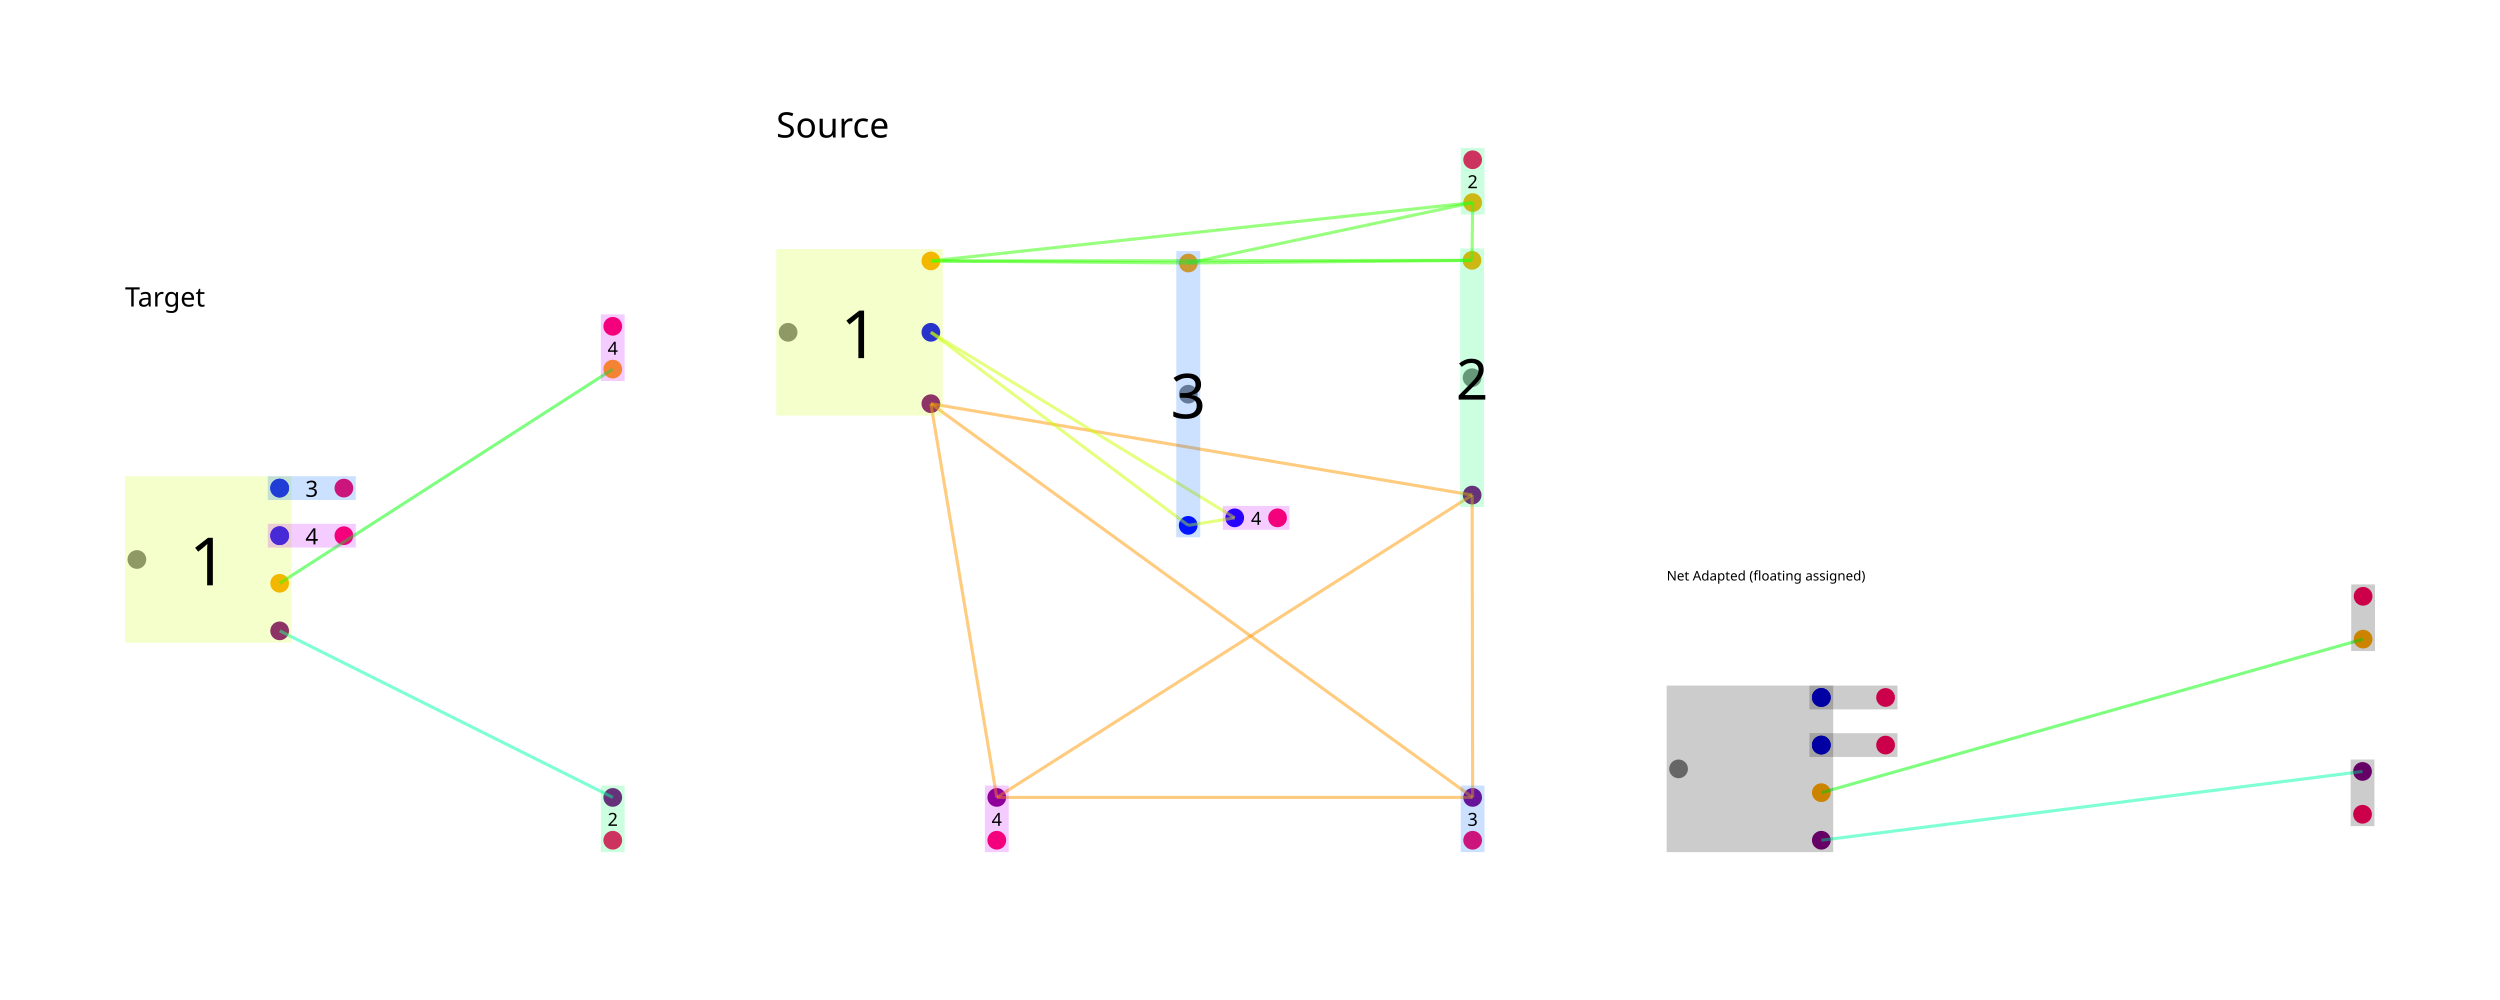
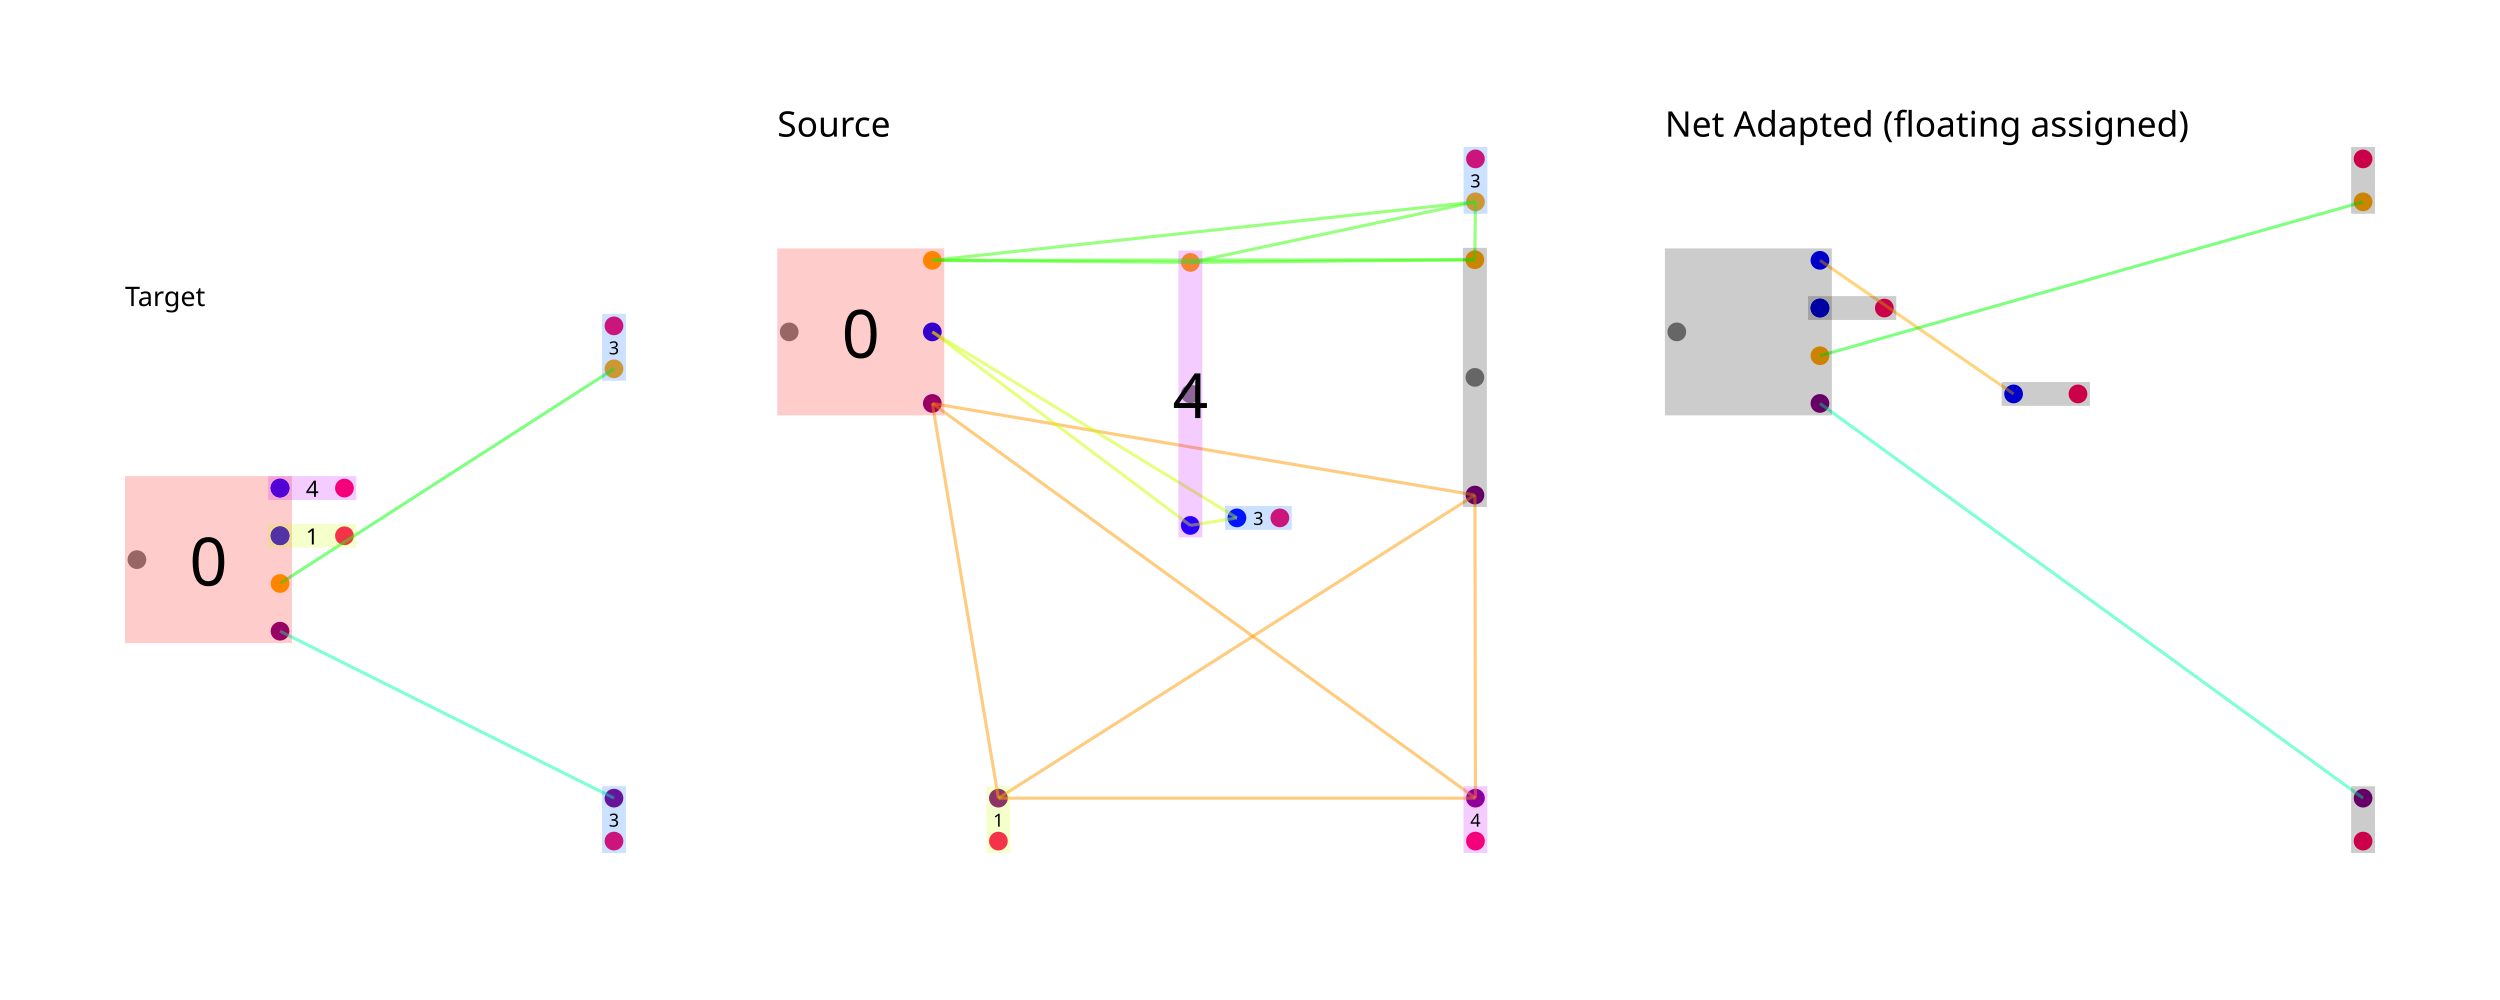
<svg xmlns="http://www.w3.org/2000/svg" width="800" height="320" viewBox="0 0 800 320">
  <rect width="100%" height="100%" fill="white" />
  <g>
-     <circle data-type="point" data-label="schematic_component_0_center component_center center_schematic_component_0" data-x="0" data-y="0" cx="43.807" cy="179.035" r="3" fill="gray" />
-   </g>
-   <g>
-     <circle data-type="point" data-label="schematic_port_0 normal unnamedsubcircuit7_connectivity_net0" data-x="0.6000000000000001" data-y="0.30000000000000004" cx="89.49" cy="156.193" r="3" fill="blue" />
-   </g>
-   <g>
-     <circle data-type="point" data-label="schematic_port_1 normal unnamedsubcircuit7_connectivity_net1" data-x="0.6000000000000001" data-y="0.09999999999999998" cx="89.49" cy="171.421" r="3" fill="blue" />
-   </g>
-   <g>
-     <circle data-type="point" data-label="schematic_port_2 vcc unnamedsubcircuit7_connectivity_net2" data-x="0.6000000000000001" data-y="-0.10000000000000003" cx="89.49" cy="186.648" r="3" fill="orange" />
-   </g>
-   <g>
-     <circle data-type="point" data-label="schematic_port_3 gnd unnamedsubcircuit7_connectivity_net3" data-x="0.6000000000000001" data-y="-0.30000000000000004" cx="89.49" cy="201.876" r="3" fill="purple" />
-   </g>
-   <g>
-     <circle data-type="point" data-label="schematic_net_label_0_pin gnd unnamedsubcircuit7_connectivity_net3" data-x="2" data-y="-1" cx="196.083" cy="255.173" r="3" fill="purple" />
-   </g>
-   <g>
-     <circle data-type="point" data-label="schematic_net_label_0_center netlabel_center schematic_net_label_0_center" data-x="2" data-y="-1.18" cx="196.083" cy="268.878" r="3" fill="hsl(338.4, 100%, 50%, 1)" />
-   </g>
-   <g>
-     <circle data-type="point" data-label="schematic_net_label_1_pin vcc unnamedsubcircuit7_connectivity_net2" data-x="2" data-y="0.8" cx="196.083" cy="118.124" r="3" fill="orange" />
-   </g>
-   <g>
-     <circle data-type="point" data-label="schematic_net_label_1_center netlabel_center schematic_net_label_1_center" data-x="2" data-y="0.98" cx="196.083" cy="104.419" r="3" fill="hsl(338.4, 100%, 50%, 1)" />
-   </g>
-   <g>
-     <circle data-type="point" data-label="schematic_net_label_2_pin normal unnamedsubcircuit7_connectivity_net0" data-x="0.6000000000000001" data-y="0.30000000000000004" cx="89.49" cy="156.193" r="3" fill="blue" />
-   </g>
-   <g>
-     <circle data-type="point" data-label="schematic_net_label_2_center netlabel_center schematic_net_label_2_center" data-x="0.8700000000000001" data-y="0.30000000000000004" cx="110.047" cy="156.193" r="3" fill="hsl(338.4, 100%, 50%, 1)" />
-   </g>
-   <g>
-     <circle data-type="point" data-label="schematic_net_label_3_pin normal unnamedsubcircuit7_connectivity_net1" data-x="0.6000000000000001" data-y="0.09999999999999998" cx="89.49" cy="171.421" r="3" fill="blue" />
-   </g>
-   <g>
-     <circle data-type="point" data-label="schematic_net_label_3_center netlabel_center schematic_net_label_3_center" data-x="0.8700000000000001" data-y="0.09999999999999998" cx="110.047" cy="171.421" r="3" fill="hsl(338.4, 100%, 50%, 1)" />
-   </g>
-   <g>
-     <circle data-type="point" data-label="schematic_component_0_center component_center center_schematic_component_0" data-x="2.736982540428231" data-y="0.9547950420240321" cx="252.196" cy="106.338" r="3" fill="gray" />
-   </g>
-   <g>
-     <circle data-type="point" data-label="schematic_port_0 gnd unnamedsubcircuit83_connectivity_net3" data-x="3.336982540428231" data-y="0.654795042024032" cx="297.879" cy="129.18" r="3" fill="purple" />
-   </g>
-   <g>
-     <circle data-type="point" data-label="schematic_port_1 normal unnamedsubcircuit83_connectivity_net1" data-x="3.336982540428231" data-y="0.9547950420240321" cx="297.879" cy="106.338" r="3" fill="blue" />
-   </g>
-   <g>
-     <circle data-type="point" data-label="schematic_port_2 vcc unnamedsubcircuit83_connectivity_net2" data-x="3.336982540428231" data-y="1.2547950420240321" cx="297.879" cy="83.497" r="3" fill="orange" />
-   </g>
-   <g>
-     <circle data-type="point" data-label="schematic_component_1_center component_center center_schematic_component_1" data-x="5.6116183458540805" data-y="0.7639923882821401" cx="471.065" cy="120.866" r="3" fill="gray" />
-   </g>
-   <g>
-     <circle data-type="point" data-label="schematic_port_3 vcc unnamedsubcircuit83_connectivity_net2" data-x="5.61134499585408" data-y="1.25725668828214" cx="471.044" cy="83.309" r="3" fill="orange" />
-   </g>
-   <g>
-     <circle data-type="point" data-label="schematic_port_4 gnd unnamedsubcircuit83_connectivity_net3" data-x="5.611891695854081" data-y="0.2707280882821401" cx="471.086" cy="158.422" r="3" fill="purple" />
-   </g>
-   <g>
-     <circle data-type="point" data-label="schematic_component_2_center component_center center_schematic_component_2" data-x="4.418793728406097" data-y="0.6946845352018942" cx="380.246" cy="126.143" r="3" fill="gray" />
-   </g>
-   <g>
-     <circle data-type="point" data-label="schematic_port_5 normal unnamedsubcircuit83_connectivity_net1" data-x="4.418520478406098" data-y="0.14339383520189397" cx="380.225" cy="168.117" r="3" fill="blue" />
-   </g>
-   <g>
-     <circle data-type="point" data-label="schematic_port_6 vcc unnamedsubcircuit83_connectivity_net2" data-x="4.4190669784060965" data-y="1.2459752352018945" cx="380.266" cy="84.168" r="3" fill="orange" />
-   </g>
-   <g>
-     <circle data-type="point" data-label="schematic_net_label_0_pin vcc unnamedsubcircuit83_connectivity_net2" data-x="5.614024435947429" data-y="1.5000000000000002" cx="471.248" cy="64.827" r="3" fill="orange" />
-   </g>
-   <g>
-     <circle data-type="point" data-label="schematic_net_label_0_center netlabel_center schematic_net_label_0_center" data-x="5.614024435947429" data-y="1.6800000000000002" cx="471.248" cy="51.122" r="3" fill="hsl(338.4, 100%, 50%, 1)" />
-   </g>
-   <g>
-     <circle data-type="point" data-label="schematic_net_label_1_pin normal unnamedsubcircuit83_connectivity_net1" data-x="4.614024435947429" data-y="0.17500000000000027" cx="395.11" cy="165.71" r="3" fill="blue" />
-   </g>
-   <g>
-     <circle data-type="point" data-label="schematic_net_label_1_center netlabel_center schematic_net_label_1_center" data-x="4.7940244359474296" data-y="0.17500000000000027" cx="408.815" cy="165.71" r="3" fill="hsl(338.4, 100%, 50%, 1)" />
-   </g>
-   <g>
-     <circle data-type="point" data-label="schematic_net_label_2_pin gnd unnamedsubcircuit83_connectivity_net3" data-x="5.614024435947429" data-y="-0.9999999999999998" cx="471.248" cy="255.173" r="3" fill="purple" />
-   </g>
-   <g>
-     <circle data-type="point" data-label="schematic_net_label_2_center netlabel_center schematic_net_label_2_center" data-x="5.614024435947429" data-y="-1.18" cx="471.248" cy="268.878" r="3" fill="hsl(338.4, 100%, 50%, 1)" />
-   </g>
-   <g>
-     <circle data-type="point" data-label="schematic_net_label_3_pin gnd unnamedsubcircuit83_connectivity_net3" data-x="3.614024435947429" data-y="-0.9999999999999998" cx="318.972" cy="255.173" r="3" fill="purple" />
-   </g>
-   <g>
-     <circle data-type="point" data-label="schematic_net_label_3_center netlabel_center schematic_net_label_3_center" data-x="3.614024435947429" data-y="-1.18" cx="318.972" cy="268.878" r="3" fill="hsl(338.4, 100%, 50%, 1)" />
-   </g>
-   <g>
-     <circle data-type="point" data-label="schematic_component_0_center component_center center_schematic_component_0" data-x="6.479455641222212" data-y="-0.8799999999999998" cx="537.141" cy="246.036" r="3" fill="gray" />
-   </g>
-   <g>
-     <circle data-type="point" data-label="schematic_port_0 normal unnamedsubcircuit7_connectivity_net0" data-x="7.079455641222212" data-y="-0.5799999999999996" cx="582.823" cy="223.195" r="3" fill="blue" />
-   </g>
-   <g>
-     <circle data-type="point" data-label="schematic_port_1 normal unnamedsubcircuit7_connectivity_net1" data-x="7.079455641222212" data-y="-0.7799999999999998" cx="582.823" cy="238.422" r="3" fill="blue" />
-   </g>
-   <g>
-     <circle data-type="point" data-label="schematic_port_2 vcc unnamedsubcircuit7_connectivity_net2" data-x="7.079455641222212" data-y="-0.9799999999999998" cx="582.823" cy="253.65" r="3" fill="orange" />
-   </g>
-   <g>
-     <circle data-type="point" data-label="schematic_port_3 gnd unnamedsubcircuit7_connectivity_net3" data-x="7.079455641222212" data-y="-1.1799999999999997" cx="582.823" cy="268.878" r="3" fill="purple" />
-   </g>
-   <g>
-     <circle data-type="point" data-label="schematic_net_label_0_pin gnd unnamedsubcircuit7_connectivity_net3" data-x="9.354091446648061" data-y="-0.8908026537418918" cx="756.01" cy="246.859" r="3" fill="purple" />
-   </g>
-   <g>
-     <circle data-type="point" data-label="schematic_net_label_0_center netlabel_center schematic_net_label_0_center" data-x="9.354091446648061" data-y="-1.0708026537418918" cx="756.01" cy="260.563" r="3" fill="hsl(338.4, 100%, 50%, 1)" />
-   </g>
-   <g>
-     <circle data-type="point" data-label="schematic_net_label_1_pin vcc unnamedsubcircuit7_connectivity_net2" data-x="9.35649753674141" data-y="-0.33479504202403165" cx="756.193" cy="204.525" r="3" fill="orange" />
-   </g>
-   <g>
-     <circle data-type="point" data-label="schematic_net_label_1_center netlabel_center schematic_net_label_1_center" data-x="9.35649753674141" data-y="-0.15479504202403171" cx="756.193" cy="190.82" r="3" fill="hsl(338.4, 100%, 50%, 1)" />
-   </g>
-   <g>
-     <circle data-type="point" data-label="schematic_net_label_2_pin normal unnamedsubcircuit7_connectivity_net0" data-x="7.079455641222212" data-y="-0.5799999999999996" cx="582.823" cy="223.195" r="3" fill="blue" />
-   </g>
-   <g>
-     <circle data-type="point" data-label="schematic_net_label_2_center netlabel_center schematic_net_label_2_center" data-x="7.349455641222212" data-y="-0.5799999999999996" cx="603.381" cy="223.195" r="3" fill="hsl(338.4, 100%, 50%, 1)" />
-   </g>
-   <g>
-     <circle data-type="point" data-label="schematic_net_label_3_pin normal unnamedsubcircuit7_connectivity_net1" data-x="7.079455641222212" data-y="-0.7799999999999998" cx="582.823" cy="238.422" r="3" fill="blue" />
-   </g>
-   <g>
-     <circle data-type="point" data-label="schematic_net_label_3_center netlabel_center schematic_net_label_3_center" data-x="7.349455641222212" data-y="-0.7799999999999998" cx="603.381" cy="238.422" r="3" fill="hsl(338.4, 100%, 50%, 1)" />
-   </g>
-   <g>
-     <polyline data-points="0.6000000000000001,0.30000000000000004 0.6000000000000001,0.30000000000000004" data-type="line" data-label="" points="89.49,156.193 89.49,156.193" fill="none" stroke="hsl(40, 100%, 50%, 0.5)" stroke-width="1" />
-   </g>
-   <g>
-     <polyline data-points="0.6000000000000001,0.09999999999999998 0.6000000000000001,0.09999999999999998" data-type="line" data-label="" points="89.49,171.421 89.49,171.421" fill="none" stroke="hsl(80, 100%, 50%, 0.5)" stroke-width="1" />
-   </g>
-   <g>
-     <polyline data-points="0.6000000000000001,-0.10000000000000003 2,0.8" data-type="line" data-label="" points="89.49,186.648 196.083,118.124" fill="none" stroke="hsl(120, 100%, 50%, 0.5)" stroke-width="1" />
-   </g>
-   <g>
-     <polyline data-points="0.6000000000000001,-0.30000000000000004 2,-1" data-type="line" data-label="" points="89.49,201.876 196.083,255.173" fill="none" stroke="hsl(160, 100%, 50%, 0.5)" stroke-width="1" />
-   </g>
-   <g>
-     <polyline data-points="3.336982540428231,0.654795042024032 5.611891695854081,0.2707280882821401" data-type="line" data-label="" points="297.879,129.18 471.086,158.422" fill="none" stroke="hsl(36, 100%, 50%, 0.5)" stroke-width="1" />
-   </g>
-   <g>
-     <polyline data-points="3.336982540428231,0.654795042024032 5.614024435947429,-0.9999999999999998" data-type="line" data-label="" points="297.879,129.18 471.248,255.173" fill="none" stroke="hsl(36, 100%, 50%, 0.5)" stroke-width="1" />
-   </g>
-   <g>
-     <polyline data-points="3.336982540428231,0.654795042024032 3.614024435947429,-0.9999999999999998" data-type="line" data-label="" points="297.879,129.18 318.972,255.173" fill="none" stroke="hsl(36, 100%, 50%, 0.5)" stroke-width="1" />
-   </g>
-   <g>
-     <polyline data-points="5.611891695854081,0.2707280882821401 5.614024435947429,-0.9999999999999998" data-type="line" data-label="" points="471.086,158.422 471.248,255.173" fill="none" stroke="hsl(36, 100%, 50%, 0.5)" stroke-width="1" />
-   </g>
-   <g>
-     <polyline data-points="5.611891695854081,0.2707280882821401 3.614024435947429,-0.9999999999999998" data-type="line" data-label="" points="471.086,158.422 318.972,255.173" fill="none" stroke="hsl(36, 100%, 50%, 0.5)" stroke-width="1" />
-   </g>
-   <g>
-     <polyline data-points="5.614024435947429,-0.9999999999999998 3.614024435947429,-0.9999999999999998" data-type="line" data-label="" points="471.248,255.173 318.972,255.173" fill="none" stroke="hsl(36, 100%, 50%, 0.5)" stroke-width="1" />
-   </g>
-   <g>
-     <polyline data-points="3.336982540428231,0.9547950420240321 4.418520478406098,0.14339383520189397" data-type="line" data-label="" points="297.879,106.338 380.225,168.117" fill="none" stroke="hsl(72, 100%, 50%, 0.5)" stroke-width="1" />
-   </g>
-   <g>
-     <polyline data-points="3.336982540428231,0.9547950420240321 4.614024435947429,0.17500000000000027" data-type="line" data-label="" points="297.879,106.338 395.11,165.71" fill="none" stroke="hsl(72, 100%, 50%, 0.5)" stroke-width="1" />
-   </g>
-   <g>
-     <polyline data-points="4.418520478406098,0.14339383520189397 4.614024435947429,0.17500000000000027" data-type="line" data-label="" points="380.225,168.117 395.11,165.71" fill="none" stroke="hsl(72, 100%, 50%, 0.5)" stroke-width="1" />
-   </g>
-   <g>
-     <polyline data-points="3.336982540428231,1.2547950420240321 5.61134499585408,1.25725668828214" data-type="line" data-label="" points="297.879,83.497 471.044,83.309" fill="none" stroke="hsl(108, 100%, 50%, 0.5)" stroke-width="1" />
-   </g>
-   <g>
-     <polyline data-points="3.336982540428231,1.2547950420240321 4.4190669784060965,1.2459752352018945" data-type="line" data-label="" points="297.879,83.497 380.266,84.168" fill="none" stroke="hsl(108, 100%, 50%, 0.5)" stroke-width="1" />
-   </g>
-   <g>
-     <polyline data-points="3.336982540428231,1.2547950420240321 5.614024435947429,1.5000000000000002" data-type="line" data-label="" points="297.879,83.497 471.248,64.827" fill="none" stroke="hsl(108, 100%, 50%, 0.5)" stroke-width="1" />
-   </g>
-   <g>
-     <polyline data-points="5.61134499585408,1.25725668828214 4.4190669784060965,1.2459752352018945" data-type="line" data-label="" points="471.044,83.309 380.266,84.168" fill="none" stroke="hsl(108, 100%, 50%, 0.5)" stroke-width="1" />
-   </g>
-   <g>
-     <polyline data-points="5.61134499585408,1.25725668828214 5.614024435947429,1.5000000000000002" data-type="line" data-label="" points="471.044,83.309 471.248,64.827" fill="none" stroke="hsl(108, 100%, 50%, 0.5)" stroke-width="1" />
-   </g>
-   <g>
-     <polyline data-points="4.4190669784060965,1.2459752352018945 5.614024435947429,1.5000000000000002" data-type="line" data-label="" points="380.266,84.168 471.248,64.827" fill="none" stroke="hsl(108, 100%, 50%, 0.5)" stroke-width="1" />
-   </g>
-   <g>
-     <polyline data-points="7.079455641222212,-0.5799999999999996 7.079455641222212,-0.5799999999999996" data-type="line" data-label="" points="582.823,223.195 582.823,223.195" fill="none" stroke="hsl(40, 100%, 50%, 0.5)" stroke-width="1" />
-   </g>
-   <g>
-     <polyline data-points="7.079455641222212,-0.7799999999999998 7.079455641222212,-0.7799999999999998" data-type="line" data-label="" points="582.823,238.422 582.823,238.422" fill="none" stroke="hsl(80, 100%, 50%, 0.5)" stroke-width="1" />
-   </g>
-   <g>
-     <polyline data-points="7.079455641222212,-0.9799999999999998 9.35649753674141,-0.33479504202403165" data-type="line" data-label="" points="582.823,253.65 756.193,204.525" fill="none" stroke="hsl(120, 100%, 50%, 0.5)" stroke-width="1" />
-   </g>
-   <g>
-     <polyline data-points="7.079455641222212,-1.1799999999999997 9.354091446648061,-0.8908026537418918" data-type="line" data-label="" points="582.823,268.878 756.01,246.859" fill="none" stroke="hsl(160, 100%, 50%, 0.5)" stroke-width="1" />
-   </g>
-   <g>
-     <rect data-type="rect" data-label="schematic_component_0" data-x="0.30000000000000004" data-y="0" x="40" y="152.386" width="53.297" height="53.297" fill="hsl(72, 100%, 50%, 0.2)" stroke="black" stroke-width="0.013" />
-   </g>
-   <g>
-     <rect data-type="rect" data-label="schematic_net_label_0" data-x="2" data-y="-1.0899999999999999" x="192.276" y="251.366" width="7.614" height="21.319" fill="hsl(144, 100%, 50%, 0.2)" stroke="black" stroke-width="0.013" />
-   </g>
-   <g>
-     <rect data-type="rect" data-label="schematic_net_label_1" data-x="2" data-y="0.89" x="192.276" y="100.612" width="7.614" height="21.319" fill="hsl(288, 100%, 50%, 0.2)" stroke="black" stroke-width="0.013" />
-   </g>
-   <g>
-     <rect data-type="rect" data-label="schematic_net_label_2" data-x="0.7350000000000001" data-y="0.30000000000000004" x="85.683" y="152.386" width="28.171" height="7.614" fill="hsl(216, 100%, 50%, 0.2)" stroke="black" stroke-width="0.013" />
-   </g>
-   <g>
-     <rect data-type="rect" data-label="schematic_net_label_3" data-x="0.7350000000000001" data-y="0.09999999999999998" x="85.683" y="167.614" width="28.171" height="7.614" fill="hsl(288, 100%, 50%, 0.2)" stroke="black" stroke-width="0.013" />
-   </g>
-   <g>
-     <rect data-type="rect" data-label="schematic_component_0" data-x="3.036982540428231" data-y="0.9547950420240321" x="248.389" y="79.69" width="53.297" height="53.297" fill="hsl(72, 100%, 50%, 0.2)" stroke="black" stroke-width="0.013" />
-   </g>
-   <g>
-     <rect data-type="rect" data-label="schematic_component_1" data-x="5.6116183458540805" data-y="0.7639923882821401" x="467.237" y="79.502" width="7.655" height="82.726" fill="hsl(144, 100%, 50%, 0.2)" stroke="black" stroke-width="0.013" />
-   </g>
-   <g>
-     <rect data-type="rect" data-label="schematic_component_2" data-x="4.418793728406097" data-y="0.6946845352018942" x="376.418" y="80.361" width="7.655" height="91.562" fill="hsl(216, 100%, 50%, 0.2)" stroke="black" stroke-width="0.013" />
-   </g>
-   <g>
-     <rect data-type="rect" data-label="schematic_net_label_0" data-x="5.614024435947429" data-y="1.5900000000000003" x="467.441" y="47.316" width="7.614" height="21.319" fill="hsl(144, 100%, 50%, 0.2)" stroke="black" stroke-width="0.013" />
-   </g>
-   <g>
-     <rect data-type="rect" data-label="schematic_net_label_1" data-x="4.704024435947429" data-y="0.17500000000000027" x="391.303" y="161.903" width="21.319" height="7.614" fill="hsl(288, 100%, 50%, 0.2)" stroke="black" stroke-width="0.013" />
-   </g>
-   <g>
-     <rect data-type="rect" data-label="schematic_net_label_2" data-x="5.614024435947429" data-y="-1.0899999999999996" x="467.441" y="251.366" width="7.614" height="21.319" fill="hsl(216, 100%, 50%, 0.2)" stroke="black" stroke-width="0.013" />
-   </g>
-   <g>
-     <rect data-type="rect" data-label="schematic_net_label_3" data-x="3.614024435947429" data-y="-1.0899999999999996" x="315.165" y="251.366" width="7.614" height="21.319" fill="hsl(288, 100%, 50%, 0.2)" stroke="black" stroke-width="0.013" />
-   </g>
-   <g>
-     <rect data-type="rect" data-label="schematic_component_0" data-x="6.779455641222212" data-y="-0.8799999999999997" x="533.334" y="219.388" width="53.297" height="53.297" fill="rgba(0, 0, 0, 0.2)" stroke="black" stroke-width="0.013" />
-   </g>
-   <g>
-     <rect data-type="rect" data-label="schematic_net_label_0" data-x="9.354091446648061" data-y="-0.9808026537418918" x="752.203" y="243.052" width="7.614" height="21.319" fill="rgba(0, 0, 0, 0.2)" stroke="black" stroke-width="0.013" />
-   </g>
-   <g>
-     <rect data-type="rect" data-label="schematic_net_label_1" data-x="9.35649753674141" data-y="-0.24479504202403168" x="752.386" y="187.013" width="7.614" height="21.319" fill="rgba(0, 0, 0, 0.2)" stroke="black" stroke-width="0.013" />
-   </g>
-   <g>
-     <rect data-type="rect" data-label="schematic_net_label_2" data-x="7.214455641222211" data-y="-0.5799999999999996" x="579.016" y="219.388" width="28.171" height="7.614" fill="rgba(0, 0, 0, 0.2)" stroke="black" stroke-width="0.013" />
-   </g>
-   <g>
-     <rect data-type="rect" data-label="schematic_net_label_3" data-x="7.214455641222211" data-y="-0.7799999999999998" x="579.016" y="234.615" width="28.171" height="7.614" fill="rgba(0, 0, 0, 0.2)" stroke="black" stroke-width="0.013" />
-   </g>
-   <text data-type="text" data-label="Target" data-x="-0.04999999999999999" data-y="1.03" x="40" y="100.612" fill="black" font-size="8.604" font-family="sans-serif" text-anchor="start" dominant-baseline="text-after-edge">Target</text>
-   <text data-type="text" data-label="1" data-x="0.30000000000000004" data-y="0" x="66.648" y="179.035" fill="black" font-size="21.319" font-family="sans-serif" text-anchor="middle" dominant-baseline="central">1</text>
-   <text data-type="text" data-label="2" data-x="2" data-y="-1.0899999999999999" x="196.083" y="262.025" fill="black" font-size="5.786" font-family="sans-serif" text-anchor="middle" dominant-baseline="central">2</text>
-   <text data-type="text" data-label="4" data-x="2" data-y="0.89" x="196.083" y="111.272" fill="black" font-size="5.786" font-family="sans-serif" text-anchor="middle" dominant-baseline="central">4</text>
-   <text data-type="text" data-label="3" data-x="0.7350000000000001" data-y="0.30000000000000004" x="99.768" y="156.193" fill="black" font-size="7.157" font-family="sans-serif" text-anchor="middle" dominant-baseline="central">3</text>
-   <text data-type="text" data-label="4" data-x="0.7350000000000001" data-y="0.09999999999999998" x="99.768" y="171.421" fill="black" font-size="7.157" font-family="sans-serif" text-anchor="middle" dominant-baseline="central">4</text>
-   <text data-type="text" data-label="Source" data-x="2.686982540428231" data-y="1.7300000000000002" x="248.389" y="47.316" fill="black" font-size="11.268" font-family="sans-serif" text-anchor="start" dominant-baseline="text-after-edge">Source</text>
-   <text data-type="text" data-label="1" data-x="3.036982540428231" data-y="0.9547950420240321" x="275.037" y="106.338" fill="black" font-size="21.319" font-family="sans-serif" text-anchor="middle" dominant-baseline="central">1</text>
-   <text data-type="text" data-label="2" data-x="5.6116183458540805" data-y="0.7639923882821401" x="471.065" y="120.866" fill="black" font-size="18.076" font-family="sans-serif" text-anchor="middle" dominant-baseline="central">2</text>
-   <text data-type="text" data-label="3" data-x="4.418793728406097" data-y="0.6946845352018942" x="380.246" y="126.143" fill="black" font-size="19.844" font-family="sans-serif" text-anchor="middle" dominant-baseline="central">3</text>
-   <text data-type="text" data-label="2" data-x="5.614024435947429" data-y="1.5900000000000003" x="471.248" y="57.975" fill="black" font-size="5.786" font-family="sans-serif" text-anchor="middle" dominant-baseline="central">2</text>
-   <text data-type="text" data-label="4" data-x="4.704024435947429" data-y="0.17500000000000027" x="401.963" y="165.71" fill="black" font-size="5.786" font-family="sans-serif" text-anchor="middle" dominant-baseline="central">4</text>
-   <text data-type="text" data-label="3" data-x="5.614024435947429" data-y="-1.0899999999999996" x="471.248" y="262.025" fill="black" font-size="5.786" font-family="sans-serif" text-anchor="middle" dominant-baseline="central">3</text>
-   <text data-type="text" data-label="4" data-x="3.614024435947429" data-y="-1.0899999999999996" x="318.972" y="262.025" fill="black" font-size="5.786" font-family="sans-serif" text-anchor="middle" dominant-baseline="central">4</text>
-   <text data-type="text" data-label="Net Adapted (floating assigned)" data-x="6.429455641222211" data-y="-0.10479504202403167" x="533.334" y="187.013" fill="black" font-size="4.284" font-family="sans-serif" text-anchor="start" dominant-baseline="text-after-edge">Net Adapted (floating assigned)</text>
+     <circle data-type="point" data-label="schematic_component_0_center component_center center_schematic_component_0" data-x="0" data-y="0" cx="43.816" cy="179.082" r="3" fill="gray" />
+   </g>
+   <g>
+     <circle data-type="point" data-label="schematic_port_0 normal unnamedsubcircuit7_connectivity_net0" data-x="0.6000000000000001" data-y="0.30000000000000004" cx="89.613" cy="156.184" r="3" fill="blue" />
+   </g>
+   <g>
+     <circle data-type="point" data-label="schematic_port_1 normal unnamedsubcircuit7_connectivity_net1" data-x="0.6000000000000001" data-y="0.09999999999999998" cx="89.613" cy="171.449" r="3" fill="blue" />
+   </g>
+   <g>
+     <circle data-type="point" data-label="schematic_port_2 vcc unnamedsubcircuit7_connectivity_net2" data-x="0.6000000000000001" data-y="-0.10000000000000003" cx="89.613" cy="186.715" r="3" fill="orange" />
+   </g>
+   <g>
+     <circle data-type="point" data-label="schematic_port_3 gnd unnamedsubcircuit7_connectivity_net3" data-x="0.6000000000000001" data-y="-0.30000000000000004" cx="89.613" cy="201.98" r="3" fill="purple" />
+   </g>
+   <g>
+     <circle data-type="point" data-label="schematic_net_label_0_pin gnd unnamedsubcircuit7_connectivity_net3" data-x="2" data-y="-1" cx="196.472" cy="255.41" r="3" fill="purple" />
+   </g>
+   <g>
+     <circle data-type="point" data-label="schematic_net_label_0_center netlabel_center schematic_net_label_0_center" data-x="2" data-y="-1.18" cx="196.472" cy="269.149" r="3" fill="hsl(338.4, 100%, 50%, 1)" />
+   </g>
+   <g>
+     <circle data-type="point" data-label="schematic_net_label_1_pin vcc unnamedsubcircuit7_connectivity_net2" data-x="2" data-y="0.8" cx="196.472" cy="118.02" r="3" fill="orange" />
+   </g>
+   <g>
+     <circle data-type="point" data-label="schematic_net_label_1_center netlabel_center schematic_net_label_1_center" data-x="2" data-y="0.98" cx="196.472" cy="104.281" r="3" fill="hsl(338.4, 100%, 50%, 1)" />
+   </g>
+   <g>
+     <circle data-type="point" data-label="schematic_net_label_2_pin normal unnamedsubcircuit7_connectivity_net0" data-x="0.6000000000000001" data-y="0.30000000000000004" cx="89.613" cy="156.184" r="3" fill="blue" />
+   </g>
+   <g>
+     <circle data-type="point" data-label="schematic_net_label_2_center netlabel_center schematic_net_label_2_center" data-x="0.8700000000000001" data-y="0.30000000000000004" cx="110.222" cy="156.184" r="3" fill="hsl(338.4, 100%, 50%, 1)" />
+   </g>
+   <g>
+     <circle data-type="point" data-label="schematic_net_label_3_pin normal unnamedsubcircuit7_connectivity_net1" data-x="0.6000000000000001" data-y="0.09999999999999998" cx="89.613" cy="171.449" r="3" fill="blue" />
+   </g>
+   <g>
+     <circle data-type="point" data-label="schematic_net_label_3_center netlabel_center schematic_net_label_3_center" data-x="0.8700000000000001" data-y="0.09999999999999998" cx="110.222" cy="171.449" r="3" fill="hsl(338.4, 100%, 50%, 1)" />
+   </g>
+   <g>
+     <circle data-type="point" data-label="schematic_component_0_center component_center center_schematic_component_0" data-x="2.7346302369398994" data-y="0.9547950420240321" cx="252.545" cy="106.204" r="3" fill="gray" />
+   </g>
+   <g>
+     <circle data-type="point" data-label="schematic_port_0 gnd unnamedsubcircuit83_connectivity_net3" data-x="3.3346302369398995" data-y="0.654795042024032" cx="298.342" cy="129.103" r="3" fill="purple" />
+   </g>
+   <g>
+     <circle data-type="point" data-label="schematic_port_1 normal unnamedsubcircuit83_connectivity_net1" data-x="3.3346302369398995" data-y="0.9547950420240321" cx="298.342" cy="106.204" r="3" fill="blue" />
+   </g>
+   <g>
+     <circle data-type="point" data-label="schematic_port_2 vcc unnamedsubcircuit83_connectivity_net2" data-x="3.3346302369398995" data-y="1.2547950420240321" cx="298.342" cy="83.306" r="3" fill="orange" />
+   </g>
+   <g>
+     <circle data-type="point" data-label="schematic_component_1_center component_center center_schematic_component_1" data-x="5.609266042365749" data-y="0.7639923882821401" cx="471.96" cy="120.768" r="3" fill="gray" />
+   </g>
+   <g>
+     <circle data-type="point" data-label="schematic_port_3 vcc unnamedsubcircuit83_connectivity_net2" data-x="5.6089926923657485" data-y="1.25725668828214" cx="471.94" cy="83.118" r="3" fill="orange" />
+   </g>
+   <g>
+     <circle data-type="point" data-label="schematic_port_4 gnd unnamedsubcircuit83_connectivity_net3" data-x="5.6095393923657495" data-y="0.2707280882821401" cx="471.981" cy="158.418" r="3" fill="purple" />
+   </g>
+   <g>
+     <circle data-type="point" data-label="schematic_component_2_center component_center center_schematic_component_2" data-x="4.416441424917766" data-y="0.6946845352018942" cx="380.915" cy="126.058" r="3" fill="gray" />
+   </g>
+   <g>
+     <circle data-type="point" data-label="schematic_port_5 normal unnamedsubcircuit83_connectivity_net1" data-x="4.416168174917766" data-y="0.14339383520189397" cx="380.894" cy="168.137" r="3" fill="blue" />
+   </g>
+   <g>
+     <circle data-type="point" data-label="schematic_port_6 vcc unnamedsubcircuit83_connectivity_net2" data-x="4.416714674917765" data-y="1.2459752352018945" cx="380.935" cy="83.979" r="3" fill="orange" />
+   </g>
+   <g>
+     <circle data-type="point" data-label="schematic_net_label_0_pin vcc unnamedsubcircuit83_connectivity_net2" data-x="5.6116721324590975" data-y="1.5000000000000002" cx="472.144" cy="64.59" r="3" fill="orange" />
+   </g>
+   <g>
+     <circle data-type="point" data-label="schematic_net_label_0_center netlabel_center schematic_net_label_0_center" data-x="5.6116721324590975" data-y="1.6800000000000002" cx="472.144" cy="50.851" r="3" fill="hsl(338.4, 100%, 50%, 1)" />
+   </g>
+   <g>
+     <circle data-type="point" data-label="schematic_net_label_1_pin normal unnamedsubcircuit83_connectivity_net1" data-x="4.6116721324590975" data-y="0.17500000000000027" cx="395.816" cy="165.725" r="3" fill="blue" />
+   </g>
+   <g>
+     <circle data-type="point" data-label="schematic_net_label_1_center netlabel_center schematic_net_label_1_center" data-x="4.791672132459098" data-y="0.17500000000000027" cx="409.555" cy="165.725" r="3" fill="hsl(338.4, 100%, 50%, 1)" />
+   </g>
+   <g>
+     <circle data-type="point" data-label="schematic_net_label_2_pin gnd unnamedsubcircuit83_connectivity_net3" data-x="5.6116721324590975" data-y="-0.9999999999999998" cx="472.144" cy="255.41" r="3" fill="purple" />
+   </g>
+   <g>
+     <circle data-type="point" data-label="schematic_net_label_2_center netlabel_center schematic_net_label_2_center" data-x="5.6116721324590975" data-y="-1.18" cx="472.144" cy="269.149" r="3" fill="hsl(338.4, 100%, 50%, 1)" />
+   </g>
+   <g>
+     <circle data-type="point" data-label="schematic_net_label_3_pin gnd unnamedsubcircuit83_connectivity_net3" data-x="3.6116721324590975" data-y="-0.9999999999999998" cx="319.488" cy="255.41" r="3" fill="purple" />
+   </g>
+   <g>
+     <circle data-type="point" data-label="schematic_net_label_3_center netlabel_center schematic_net_label_3_center" data-x="3.6116721324590975" data-y="-1.18" cx="319.488" cy="269.149" r="3" fill="hsl(338.4, 100%, 50%, 1)" />
+   </g>
+   <g>
+     <circle data-type="point" data-label="schematic_component_0_center component_center center_schematic_component_0" data-x="6.455932606338897" data-y="0.9547950420240321" cx="536.585" cy="106.204" r="3" fill="gray" />
+   </g>
+   <g>
+     <circle data-type="point" data-label="schematic_port_0 normal unnamedsubcircuit7_connectivity_net0" data-x="7.055932606338897" data-y="1.2547950420240321" cx="582.382" cy="83.306" r="3" fill="blue" />
+   </g>
+   <g>
+     <circle data-type="point" data-label="schematic_port_1 normal unnamedsubcircuit7_connectivity_net1" data-x="7.055932606338897" data-y="1.0547950420240322" cx="582.382" cy="98.572" r="3" fill="blue" />
+   </g>
+   <g>
+     <circle data-type="point" data-label="schematic_port_2 vcc unnamedsubcircuit7_connectivity_net2" data-x="7.055932606338897" data-y="0.8547950420240321" cx="582.382" cy="113.837" r="3" fill="orange" />
+   </g>
+   <g>
+     <circle data-type="point" data-label="schematic_port_3 gnd unnamedsubcircuit7_connectivity_net3" data-x="7.055932606338897" data-y="0.654795042024032" cx="582.382" cy="129.103" r="3" fill="purple" />
+   </g>
+   <g>
+     <circle data-type="point" data-label="schematic_net_label_2_pin normal unnamedsubcircuit7_connectivity_net0" data-x="7.8677437943167625" data-y="0.6946845352018942" cx="644.345" cy="126.058" r="3" fill="blue" />
+   </g>
+   <g>
+     <circle data-type="point" data-label="schematic_net_label_2_center netlabel_center schematic_net_label_2_center" data-x="8.137743794316762" data-y="0.6946845352018942" cx="664.954" cy="126.058" r="3" fill="hsl(338.4, 100%, 50%, 1)" />
+   </g>
+   <g>
+     <circle data-type="point" data-label="schematic_net_label_1_pin vcc unnamedsubcircuit7_connectivity_net2" data-x="9.332974501858095" data-y="1.5000000000000002" cx="756.184" cy="64.59" r="3" fill="orange" />
+   </g>
+   <g>
+     <circle data-type="point" data-label="schematic_net_label_1_center netlabel_center schematic_net_label_1_center" data-x="9.332974501858095" data-y="1.6800000000000002" cx="756.184" cy="50.851" r="3" fill="hsl(338.4, 100%, 50%, 1)" />
+   </g>
+   <g>
+     <circle data-type="point" data-label="schematic_net_label_0_pin gnd unnamedsubcircuit7_connectivity_net3" data-x="9.332974501858095" data-y="-0.9999999999999998" cx="756.184" cy="255.41" r="3" fill="purple" />
+   </g>
+   <g>
+     <circle data-type="point" data-label="schematic_net_label_0_center netlabel_center schematic_net_label_0_center" data-x="9.332974501858095" data-y="-1.18" cx="756.184" cy="269.149" r="3" fill="hsl(338.4, 100%, 50%, 1)" />
+   </g>
+   <g>
+     <circle data-type="point" data-label="schematic_net_label_3_pin normal unnamedsubcircuit7_connectivity_net1" data-x="7.055932606338897" data-y="1.0547950420240322" cx="582.382" cy="98.572" r="3" fill="blue" />
+   </g>
+   <g>
+     <circle data-type="point" data-label="schematic_net_label_3_center netlabel_center schematic_net_label_3_center" data-x="7.325932606338897" data-y="1.0547950420240322" cx="602.99" cy="98.572" r="3" fill="hsl(338.4, 100%, 50%, 1)" />
+   </g>
+   <g>
+     <polyline data-points="0.6000000000000001,0.30000000000000004 0.6000000000000001,0.30000000000000004" data-type="line" data-label="" points="89.613,156.184 89.613,156.184" fill="none" stroke="hsl(40, 100%, 50%, 0.5)" stroke-width="1" />
+   </g>
+   <g>
+     <polyline data-points="0.6000000000000001,0.09999999999999998 0.6000000000000001,0.09999999999999998" data-type="line" data-label="" points="89.613,171.449 89.613,171.449" fill="none" stroke="hsl(80, 100%, 50%, 0.5)" stroke-width="1" />
+   </g>
+   <g>
+     <polyline data-points="0.6000000000000001,-0.10000000000000003 2,0.8" data-type="line" data-label="" points="89.613,186.715 196.472,118.02" fill="none" stroke="hsl(120, 100%, 50%, 0.5)" stroke-width="1" />
+   </g>
+   <g>
+     <polyline data-points="0.6000000000000001,-0.30000000000000004 2,-1" data-type="line" data-label="" points="89.613,201.98 196.472,255.41" fill="none" stroke="hsl(160, 100%, 50%, 0.5)" stroke-width="1" />
+   </g>
+   <g>
+     <polyline data-points="3.3346302369398995,0.654795042024032 5.6095393923657495,0.2707280882821401" data-type="line" data-label="" points="298.342,129.103 471.981,158.418" fill="none" stroke="hsl(36, 100%, 50%, 0.5)" stroke-width="1" />
+   </g>
+   <g>
+     <polyline data-points="3.3346302369398995,0.654795042024032 5.6116721324590975,-0.9999999999999998" data-type="line" data-label="" points="298.342,129.103 472.144,255.41" fill="none" stroke="hsl(36, 100%, 50%, 0.5)" stroke-width="1" />
+   </g>
+   <g>
+     <polyline data-points="3.3346302369398995,0.654795042024032 3.6116721324590975,-0.9999999999999998" data-type="line" data-label="" points="298.342,129.103 319.488,255.41" fill="none" stroke="hsl(36, 100%, 50%, 0.5)" stroke-width="1" />
+   </g>
+   <g>
+     <polyline data-points="5.6095393923657495,0.2707280882821401 5.6116721324590975,-0.9999999999999998" data-type="line" data-label="" points="471.981,158.418 472.144,255.41" fill="none" stroke="hsl(36, 100%, 50%, 0.5)" stroke-width="1" />
+   </g>
+   <g>
+     <polyline data-points="5.6095393923657495,0.2707280882821401 3.6116721324590975,-0.9999999999999998" data-type="line" data-label="" points="471.981,158.418 319.488,255.41" fill="none" stroke="hsl(36, 100%, 50%, 0.5)" stroke-width="1" />
+   </g>
+   <g>
+     <polyline data-points="5.6116721324590975,-0.9999999999999998 3.6116721324590975,-0.9999999999999998" data-type="line" data-label="" points="472.144,255.41 319.488,255.41" fill="none" stroke="hsl(36, 100%, 50%, 0.5)" stroke-width="1" />
+   </g>
+   <g>
+     <polyline data-points="3.3346302369398995,0.9547950420240321 4.416168174917766,0.14339383520189397" data-type="line" data-label="" points="298.342,106.204 380.894,168.137" fill="none" stroke="hsl(72, 100%, 50%, 0.5)" stroke-width="1" />
+   </g>
+   <g>
+     <polyline data-points="3.3346302369398995,0.9547950420240321 4.6116721324590975,0.17500000000000027" data-type="line" data-label="" points="298.342,106.204 395.816,165.725" fill="none" stroke="hsl(72, 100%, 50%, 0.5)" stroke-width="1" />
+   </g>
+   <g>
+     <polyline data-points="4.416168174917766,0.14339383520189397 4.6116721324590975,0.17500000000000027" data-type="line" data-label="" points="380.894,168.137 395.816,165.725" fill="none" stroke="hsl(72, 100%, 50%, 0.5)" stroke-width="1" />
+   </g>
+   <g>
+     <polyline data-points="3.3346302369398995,1.2547950420240321 5.6089926923657485,1.25725668828214" data-type="line" data-label="" points="298.342,83.306 471.94,83.118" fill="none" stroke="hsl(108, 100%, 50%, 0.5)" stroke-width="1" />
+   </g>
+   <g>
+     <polyline data-points="3.3346302369398995,1.2547950420240321 4.416714674917765,1.2459752352018945" data-type="line" data-label="" points="298.342,83.306 380.935,83.979" fill="none" stroke="hsl(108, 100%, 50%, 0.5)" stroke-width="1" />
+   </g>
+   <g>
+     <polyline data-points="3.3346302369398995,1.2547950420240321 5.6116721324590975,1.5000000000000002" data-type="line" data-label="" points="298.342,83.306 472.144,64.59" fill="none" stroke="hsl(108, 100%, 50%, 0.5)" stroke-width="1" />
+   </g>
+   <g>
+     <polyline data-points="5.6089926923657485,1.25725668828214 4.416714674917765,1.2459752352018945" data-type="line" data-label="" points="471.94,83.118 380.935,83.979" fill="none" stroke="hsl(108, 100%, 50%, 0.5)" stroke-width="1" />
+   </g>
+   <g>
+     <polyline data-points="5.6089926923657485,1.25725668828214 5.6116721324590975,1.5000000000000002" data-type="line" data-label="" points="471.94,83.118 472.144,64.59" fill="none" stroke="hsl(108, 100%, 50%, 0.5)" stroke-width="1" />
+   </g>
+   <g>
+     <polyline data-points="4.416714674917765,1.2459752352018945 5.6116721324590975,1.5000000000000002" data-type="line" data-label="" points="380.935,83.979 472.144,64.59" fill="none" stroke="hsl(108, 100%, 50%, 0.5)" stroke-width="1" />
+   </g>
+   <g>
+     <polyline data-points="7.055932606338897,1.2547950420240321 7.8677437943167625,0.6946845352018942" data-type="line" data-label="" points="582.382,83.306 644.345,126.058" fill="none" stroke="hsl(40, 100%, 50%, 0.5)" stroke-width="1" />
+   </g>
+   <g>
+     <polyline data-points="7.055932606338897,1.0547950420240322 7.055932606338897,1.0547950420240322" data-type="line" data-label="" points="582.382,98.572 582.382,98.572" fill="none" stroke="hsl(80, 100%, 50%, 0.5)" stroke-width="1" />
+   </g>
+   <g>
+     <polyline data-points="7.055932606338897,0.8547950420240321 9.332974501858095,1.5000000000000002" data-type="line" data-label="" points="582.382,113.837 756.184,64.59" fill="none" stroke="hsl(120, 100%, 50%, 0.5)" stroke-width="1" />
+   </g>
+   <g>
+     <polyline data-points="7.055932606338897,0.654795042024032 9.332974501858095,-0.9999999999999998" data-type="line" data-label="" points="582.382,129.103 756.184,255.41" fill="none" stroke="hsl(160, 100%, 50%, 0.5)" stroke-width="1" />
+   </g>
+   <g>
+     <rect data-type="rect" data-label="schematic_component_0" data-x="0.30000000000000004" data-y="0" x="40" y="152.367" width="53.43" height="53.43" fill="hsl(0, 100%, 50%, 0.2)" stroke="black" stroke-width="0.013" />
+   </g>
+   <g>
+     <rect data-type="rect" data-label="schematic_net_label_0" data-x="2" data-y="-1.0899999999999999" x="192.656" y="251.594" width="7.633" height="21.372" fill="hsl(216, 100%, 50%, 0.2)" stroke="black" stroke-width="0.013" />
+   </g>
+   <g>
+     <rect data-type="rect" data-label="schematic_net_label_1" data-x="2" data-y="0.89" x="192.656" y="100.464" width="7.633" height="21.372" fill="hsl(216, 100%, 50%, 0.2)" stroke="black" stroke-width="0.013" />
+   </g>
+   <g>
+     <rect data-type="rect" data-label="schematic_net_label_2" data-x="0.7350000000000001" data-y="0.30000000000000004" x="85.797" y="152.367" width="28.241" height="7.633" fill="hsl(288, 100%, 50%, 0.2)" stroke="black" stroke-width="0.013" />
+   </g>
+   <g>
+     <rect data-type="rect" data-label="schematic_net_label_3" data-x="0.7350000000000001" data-y="0.09999999999999998" x="85.797" y="167.633" width="28.241" height="7.633" fill="hsl(72, 100%, 50%, 0.2)" stroke="black" stroke-width="0.013" />
+   </g>
+   <g>
+     <rect data-type="rect" data-label="schematic_component_0" data-x="3.0346302369398996" data-y="0.9547950420240321" x="248.729" y="79.49" width="53.43" height="53.43" fill="hsl(0, 100%, 50%, 0.2)" stroke="black" stroke-width="0.013" />
+   </g>
+   <g>
+     <rect data-type="rect" data-label="schematic_component_1" data-x="5.609266042365749" data-y="0.7639923882821401" x="468.123" y="79.302" width="7.675" height="82.933" fill="rgba(0, 0, 0, 0.2)" stroke="black" stroke-width="0.013" />
+   </g>
+   <g>
+     <rect data-type="rect" data-label="schematic_component_2" data-x="4.416441424917766" data-y="0.6946845352018942" x="377.077" y="80.163" width="7.675" height="91.791" fill="hsl(288, 100%, 50%, 0.2)" stroke="black" stroke-width="0.013" />
+   </g>
+   <g>
+     <rect data-type="rect" data-label="schematic_net_label_0" data-x="5.6116721324590975" data-y="1.5900000000000003" x="468.328" y="47.035" width="7.633" height="21.372" fill="hsl(216, 100%, 50%, 0.2)" stroke="black" stroke-width="0.013" />
+   </g>
+   <g>
+     <rect data-type="rect" data-label="schematic_net_label_1" data-x="4.701672132459097" data-y="0.17500000000000027" x="392" y="161.908" width="21.372" height="7.633" fill="hsl(216, 100%, 50%, 0.2)" stroke="black" stroke-width="0.013" />
+   </g>
+   <g>
+     <rect data-type="rect" data-label="schematic_net_label_2" data-x="5.6116721324590975" data-y="-1.0899999999999996" x="468.328" y="251.594" width="7.633" height="21.372" fill="hsl(288, 100%, 50%, 0.2)" stroke="black" stroke-width="0.013" />
+   </g>
+   <g>
+     <rect data-type="rect" data-label="schematic_net_label_3" data-x="3.6116721324590975" data-y="-1.0899999999999996" x="315.672" y="251.594" width="7.633" height="21.372" fill="hsl(72, 100%, 50%, 0.2)" stroke="black" stroke-width="0.013" />
+   </g>
+   <g>
+     <rect data-type="rect" data-label="schematic_component_0" data-x="6.755932606338897" data-y="0.9547950420240321" x="532.768" y="79.49" width="53.43" height="53.43" fill="rgba(0, 0, 0, 0.2)" stroke="black" stroke-width="0.013" />
+   </g>
+   <g>
+     <rect data-type="rect" data-label="schematic_net_label_2" data-x="8.002743794316762" data-y="0.6946845352018942" x="640.529" y="122.242" width="28.241" height="7.633" fill="rgba(0, 0, 0, 0.2)" stroke="black" stroke-width="0.013" />
+   </g>
+   <g>
+     <rect data-type="rect" data-label="schematic_net_label_1" data-x="9.332974501858095" data-y="1.5900000000000003" x="752.367" y="47.035" width="7.633" height="21.372" fill="rgba(0, 0, 0, 0.2)" stroke="black" stroke-width="0.013" />
+   </g>
+   <g>
+     <rect data-type="rect" data-label="schematic_net_label_0" data-x="9.332974501858095" data-y="-1.0899999999999996" x="752.367" y="251.594" width="7.633" height="21.372" fill="rgba(0, 0, 0, 0.2)" stroke="black" stroke-width="0.013" />
+   </g>
+   <g>
+     <rect data-type="rect" data-label="schematic_net_label_3" data-x="7.1909326063388965" data-y="1.0547950420240322" x="578.565" y="94.755" width="28.241" height="7.633" fill="rgba(0, 0, 0, 0.2)" stroke="black" stroke-width="0.013" />
+   </g>
+   <text data-type="text" data-label="Target" data-x="-0.04999999999999999" data-y="1.03" x="40" y="100.464" fill="black" font-size="8.625" font-family="sans-serif" text-anchor="start" dominant-baseline="text-after-edge">Target</text>
+   <text data-type="text" data-label="0" data-x="0.30000000000000004" data-y="0" x="66.715" y="179.082" fill="black" font-size="21.372" font-family="sans-serif" text-anchor="middle" dominant-baseline="central">0</text>
+   <text data-type="text" data-label="3" data-x="2" data-y="-1.0899999999999999" x="196.472" y="262.28" fill="black" font-size="5.801" font-family="sans-serif" text-anchor="middle" dominant-baseline="central">3</text>
+   <text data-type="text" data-label="3" data-x="2" data-y="0.89" x="196.472" y="111.15" fill="black" font-size="5.801" font-family="sans-serif" text-anchor="middle" dominant-baseline="central">3</text>
+   <text data-type="text" data-label="4" data-x="0.7350000000000001" data-y="0.30000000000000004" x="99.917" y="156.184" fill="black" font-size="7.175" font-family="sans-serif" text-anchor="middle" dominant-baseline="central">4</text>
+   <text data-type="text" data-label="1" data-x="0.7350000000000001" data-y="0.09999999999999998" x="99.917" y="171.449" fill="black" font-size="7.175" font-family="sans-serif" text-anchor="middle" dominant-baseline="central">1</text>
+   <text data-type="text" data-label="Source" data-x="2.6846302369398996" data-y="1.7300000000000002" x="248.729" y="47.035" fill="black" font-size="11.297" font-family="sans-serif" text-anchor="start" dominant-baseline="text-after-edge">Source</text>
+   <text data-type="text" data-label="0" data-x="3.0346302369398996" data-y="0.9547950420240321" x="275.444" y="106.204" fill="black" font-size="21.372" font-family="sans-serif" text-anchor="middle" dominant-baseline="central">0</text>
+   <text data-type="text" data-label="4" data-x="4.416441424917766" data-y="0.6946845352018942" x="380.915" y="126.058" fill="black" font-size="19.893" font-family="sans-serif" text-anchor="middle" dominant-baseline="central">4</text>
+   <text data-type="text" data-label="3" data-x="5.6116721324590975" data-y="1.5900000000000003" x="472.144" y="57.72" fill="black" font-size="5.801" font-family="sans-serif" text-anchor="middle" dominant-baseline="central">3</text>
+   <text data-type="text" data-label="3" data-x="4.701672132459097" data-y="0.17500000000000027" x="402.686" y="165.725" fill="black" font-size="5.801" font-family="sans-serif" text-anchor="middle" dominant-baseline="central">3</text>
+   <text data-type="text" data-label="4" data-x="5.6116721324590975" data-y="-1.0899999999999996" x="472.144" y="262.28" fill="black" font-size="5.801" font-family="sans-serif" text-anchor="middle" dominant-baseline="central">4</text>
+   <text data-type="text" data-label="1" data-x="3.6116721324590975" data-y="-1.0899999999999996" x="319.488" y="262.28" fill="black" font-size="5.801" font-family="sans-serif" text-anchor="middle" dominant-baseline="central">1</text>
+   <text data-type="text" data-label="Net Adapted (floating assigned)" data-x="6.405932606338896" data-y="1.7300000000000002" x="532.768" y="47.035" fill="black" font-size="11.297" font-family="sans-serif" text-anchor="start" dominant-baseline="text-after-edge">Net Adapted (floating assigned)</text>
  <g id="crosshair" style="display: none">
    <line id="crosshair-h" y1="0" y2="320" stroke="#666" stroke-width="0.5" />
    <line id="crosshair-v" x1="0" x2="800" stroke="#666" stroke-width="0.5" />
    <text id="coordinates" font-family="monospace" font-size="12" fill="#666" />
  </g>
</svg>
